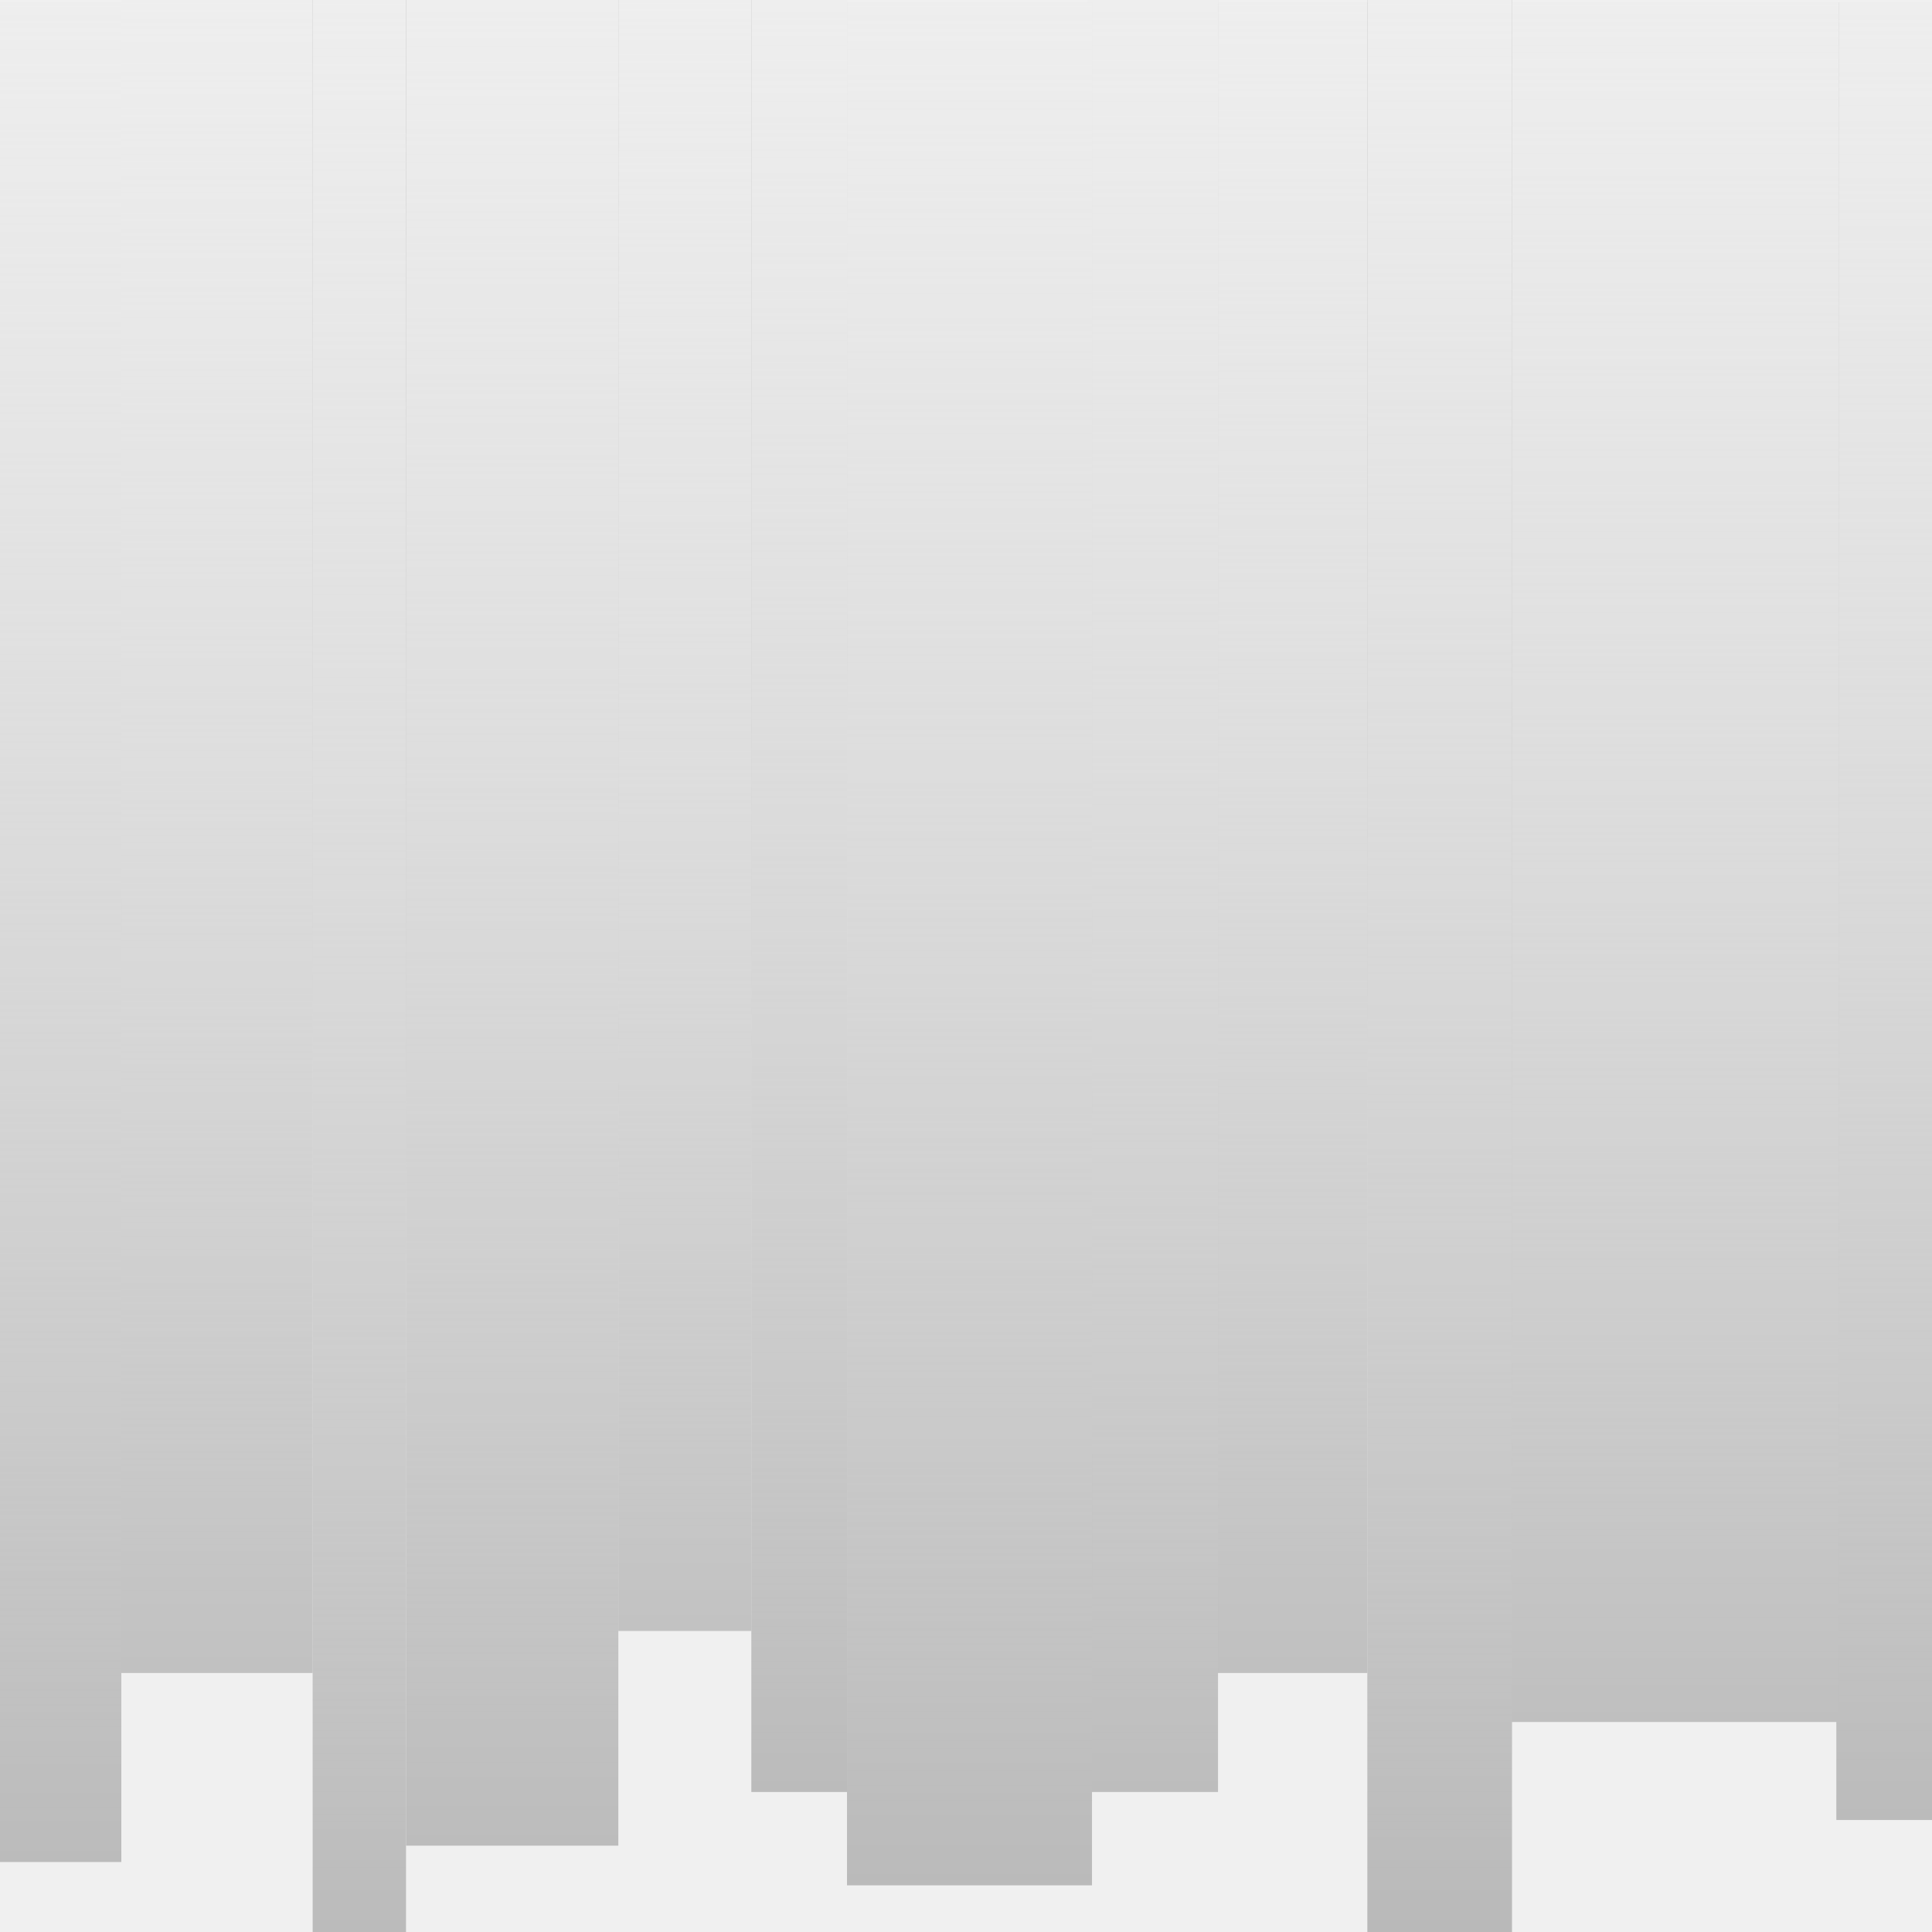
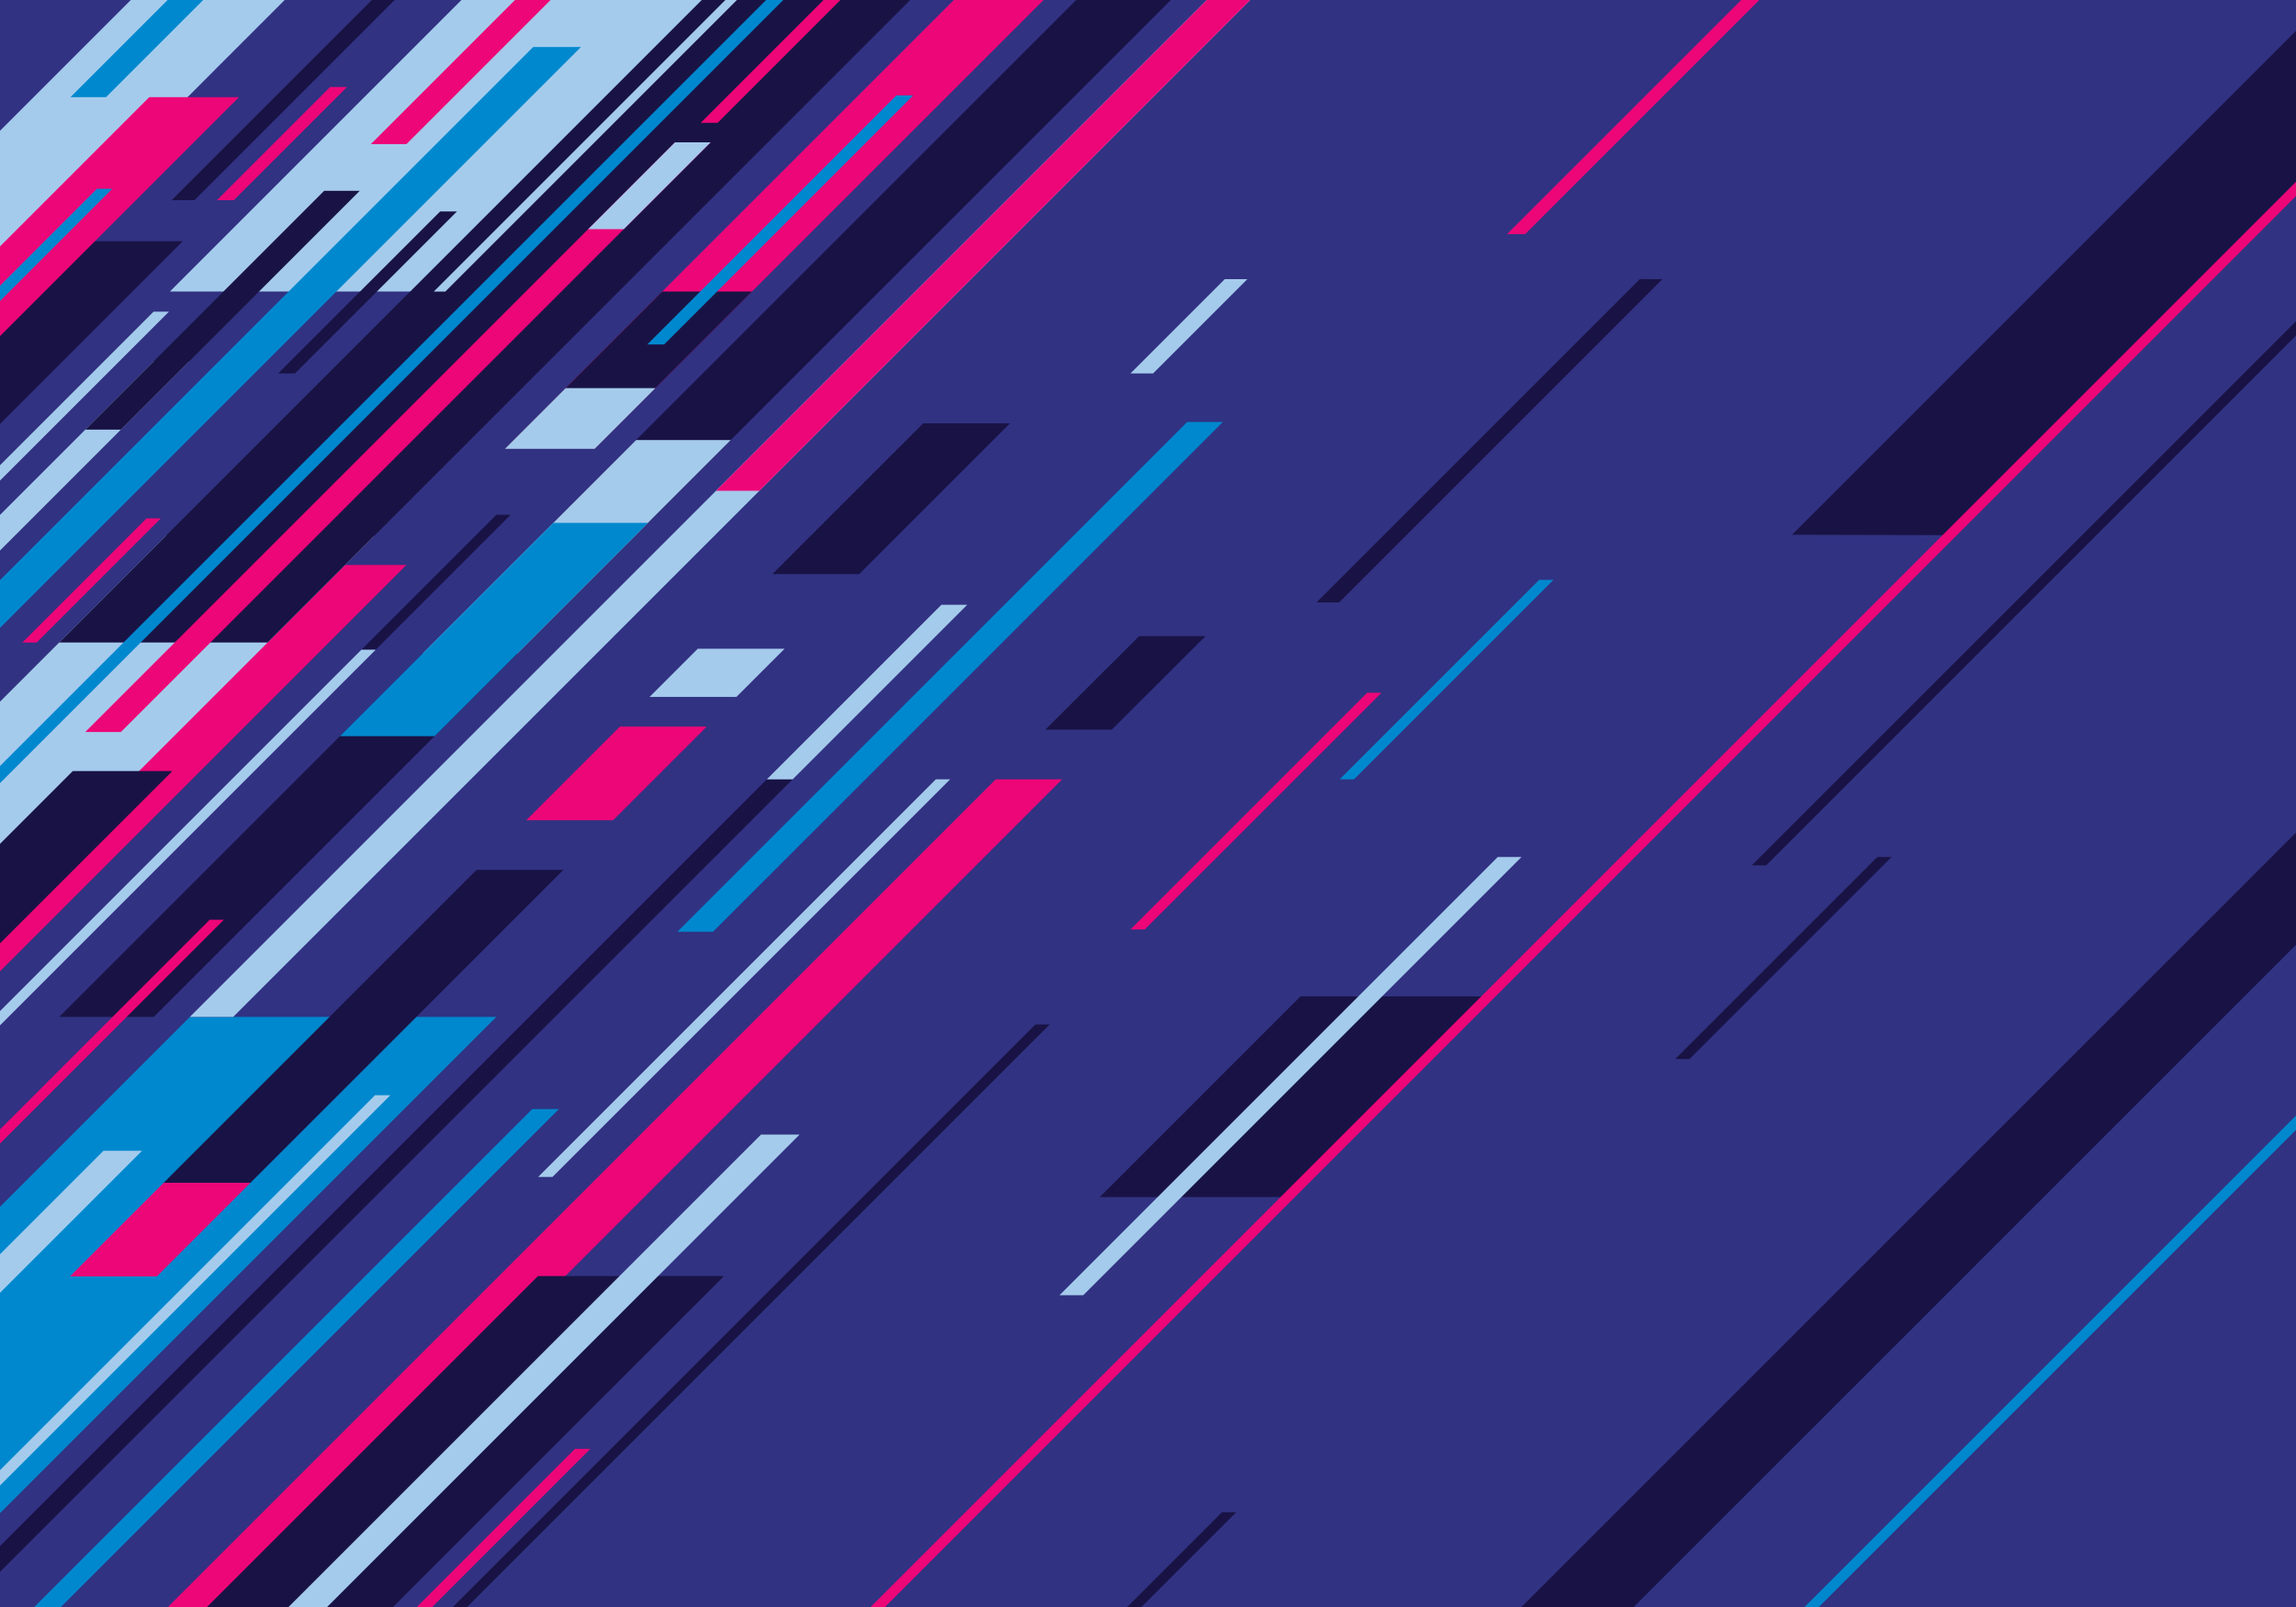
- <svg xmlns="http://www.w3.org/2000/svg" width="828" height="828" viewBox="0 0 828 828" fill="none">
-   <g clip-path="url(#clip0)">
-     <rect x="787" y="1" width="72" height="779" fill="#BBBBBB" />
-     <rect x="787" y="1" width="72" height="779" fill="url(#paint0_linear)" />
-     <rect x="647" y="1" width="141" height="737" fill="#BFBFBF" />
-     <rect x="647" y="1" width="141" height="737" fill="url(#paint1_linear)" />
-     <rect x="586" width="62" height="828" fill="#B9B9B9" />
-     <rect x="586" width="62" height="828" fill="url(#paint2_linear)" />
-     <rect x="520" y="1" width="66" height="716" fill="#C0C0C0" />
-     <rect x="520" y="1" width="66" height="716" fill="url(#paint3_linear)" />
-     <rect x="466" width="56" height="768" fill="#BDBDBD" />
-     <rect x="466" width="56" height="768" fill="url(#paint4_linear)" />
-     <rect x="363" y="1" width="105" height="807" fill="#BABABA" />
-     <rect x="363" y="1" width="105" height="807" fill="url(#paint5_linear)" />
-     <rect x="322" width="41" height="768" fill="#BBBBBB" />
-     <rect x="322" width="41" height="768" fill="url(#paint6_linear)" />
-     <rect x="265" width="57" height="699" fill="#C2C2C2" />
-     <rect x="265" width="57" height="699" fill="url(#paint7_linear)" />
-     <rect x="174" width="91" height="791" fill="#BCBCBC" />
-     <rect x="174" width="91" height="791" fill="url(#paint8_linear)" />
-     <rect x="134" width="40" height="828" fill="#BBBBBB" />
-     <rect x="134" width="40" height="828" fill="url(#paint9_linear)" />
-     <rect x="52" width="82" height="717" fill="#C1C1C1" />
-     <rect x="52" width="82" height="717" fill="url(#paint10_linear)" />
-     <rect x="-12" y="1" width="64" height="797" fill="#BBBBBB" />
-     <rect x="-12" y="1" width="64" height="797" fill="url(#paint11_linear)" />
-   </g>
-   <defs>
-     <linearGradient id="paint0_linear" x1="823" y1="1" x2="823" y2="780" gradientUnits="userSpaceOnUse">
-       <stop stop-color="#EEEEEE" />
-       <stop offset="1" stop-color="white" stop-opacity="0" />
-     </linearGradient>
-     <linearGradient id="paint1_linear" x1="717.5" y1="1" x2="717.5" y2="738" gradientUnits="userSpaceOnUse">
-       <stop stop-color="#EEEEEE" />
-       <stop offset="1" stop-color="white" stop-opacity="0" />
-     </linearGradient>
-     <linearGradient id="paint2_linear" x1="617" y1="0" x2="617" y2="828" gradientUnits="userSpaceOnUse">
-       <stop stop-color="#EEEEEE" />
-       <stop offset="1" stop-color="white" stop-opacity="0" />
-     </linearGradient>
-     <linearGradient id="paint3_linear" x1="553" y1="1" x2="553" y2="717" gradientUnits="userSpaceOnUse">
-       <stop stop-color="#EEEEEE" />
-       <stop offset="1" stop-color="white" stop-opacity="0" />
-     </linearGradient>
-     <linearGradient id="paint4_linear" x1="494" y1="0" x2="494" y2="768" gradientUnits="userSpaceOnUse">
-       <stop stop-color="#EEEEEE" />
-       <stop offset="1" stop-color="white" stop-opacity="0" />
-     </linearGradient>
-     <linearGradient id="paint5_linear" x1="415.5" y1="1" x2="415.5" y2="808" gradientUnits="userSpaceOnUse">
-       <stop stop-color="#EEEEEE" />
-       <stop offset="1" stop-color="white" stop-opacity="0" />
-     </linearGradient>
-     <linearGradient id="paint6_linear" x1="342.5" y1="0" x2="342.5" y2="768" gradientUnits="userSpaceOnUse">
-       <stop stop-color="#EEEEEE" />
-       <stop offset="1" stop-color="white" stop-opacity="0" />
-     </linearGradient>
-     <linearGradient id="paint7_linear" x1="293.5" y1="0" x2="293.5" y2="699" gradientUnits="userSpaceOnUse">
-       <stop stop-color="#EEEEEE" />
-       <stop offset="1" stop-color="white" stop-opacity="0" />
-     </linearGradient>
-     <linearGradient id="paint8_linear" x1="219.5" y1="0" x2="219.5" y2="791" gradientUnits="userSpaceOnUse">
-       <stop stop-color="#EEEEEE" />
-       <stop offset="1" stop-color="white" stop-opacity="0" />
-     </linearGradient>
-     <linearGradient id="paint9_linear" x1="154" y1="0" x2="154" y2="828" gradientUnits="userSpaceOnUse">
-       <stop stop-color="#EEEEEE" />
-       <stop offset="1" stop-color="white" stop-opacity="0" />
-     </linearGradient>
-     <linearGradient id="paint10_linear" x1="93" y1="0" x2="93" y2="717" gradientUnits="userSpaceOnUse">
-       <stop stop-color="#EEEEEE" />
-       <stop offset="1" stop-color="white" stop-opacity="0" />
-     </linearGradient>
-     <linearGradient id="paint11_linear" x1="20" y1="1" x2="20" y2="798" gradientUnits="userSpaceOnUse">
-       <stop stop-color="#EEEEEE" />
-       <stop offset="1" stop-color="white" stop-opacity="0" />
-     </linearGradient>
-     <clipPath id="clip0">
-       <rect width="828" height="828" fill="white" />
-     </clipPath>
-   </defs>
+ <svg xmlns="http://www.w3.org/2000/svg" width="1400" height="980">
+   <path fill="#313282" d="M0 0h1400v980H0z" />
+   <path fill="#191345" d="M1400 18.791l-307.338 307.336 93.9.227L1400 112.911zM0 147.112h111.441L0 258.556z" />
+   <path fill="#ED0677" d="M0 537.609L193.072 344.54h54.72L0 592.332z" />
+   <path fill="#A5CBEC" d="M0 427.896L101.106 326.79h127.112L0 555.008zM470.775 0L292.977 177.8l-189.395-.009L281.372 0z" />
+   <path fill="#ED0677" d="M102.395 980l504.73-504.728h40.488L142.885 980z" />
+   <path fill="#191345" d="M694.59 387.931l-57.165 57.041h40.488l57.167-57.041z" />
+   <path fill="#ED0677" d="M636.319 0l-273.74 273.742h-54.722L581.598 0z" />
+   <path fill="#191345" d="M458.522 177.797l-95.943 95.945h-54.722l95.949-95.948z" />
+   <path fill="#A5CBEC" d="M399.627 236.694l-37.048 37.048h-54.722l37.053-37.052z" />
+   <path fill="#191345" d="M0 942.84l467.571-467.568h15.754L0 958.596z" />
+   <path fill="#A5CBEC" d="M483.325 475.272h-15.754l106.461-106.459h15.754z" />
+   <path fill="#0088CE" d="M0 353.78L325.116 28.663h29.132L0 382.912zM0 922.77V735.949l115.807-115.803 186.82.002z" />
+   <path fill="#191345" d="M713.924 0L93.779 620.146H36.083L656.229 0zM126.203 980L328.03 778.173h113.458L239.661 980zM670.583 730.006L792.94 607.647h113.458L784.041 730.006z" />
+   <path fill="#0088CE" d="M324.535 676.343L20.879 980h16.255l303.657-303.657z" />
+   <path fill="#A5CBEC" d="M445.563 268.362L315.481 398.446l-57.696-.003 130.082-130.081zM762.318 0L142.174 620.146h-26.417L735.901 0z" />
+   <path fill="#ED0677" d="M762.318 0L463.033 299.288h-26.417L735.901 0z" />
+   <path fill="#A5CBEC" d="M660.499 789.874l267.233-267.235h-14.474L646.019 789.874zM175.928 980l288.095-288.092h23.52L199.449 980zM0 314.012l93.831-93.829h21.709L0 335.723z" />
+   <path fill="#191345" d="M240.621 0L118.543 122.08H104.68L226.759 0zM555.008 0L163.192 391.819l-127.109-.007L427.896 0z" />
+   <path fill="#A5CBEC" d="M79.762 0L0 79.765v93.839L173.601 0z" />
+   <path fill="#ED0677" d="M433.316 86.791L73.708 446.4h-21.71l359.61-359.609zM842.354 422.465L698.03 566.789h-8.714l144.323-144.324z" />
+   <path fill="#191345" d="M276.105 980h8.714l355.27-355.271h-8.715zM1400 195.91l-331.836 331.836h8.715L1400 204.625zM1144.666 522.639l-123.207 123.208h8.715l123.207-123.208zM687.306 980h8.715l57.774-57.775h-8.715z" />
+   <path fill="#ED0677" d="M539.568 980L1400 119.568v-8.714L530.855 980z" />
+   <path fill="#0088CE" d="M1400 689.025v-8.713L1100.312 980h8.713z" />
+   <path fill="#ED0677" d="M512.441 0l-74.873 74.878h-10.26L502.182 0z" />
+   <path fill="#0088CE" d="M404.958 210.059H394.7L546.588 58.17h10.259z" />
+   <path fill="#191345" d="M179.852 227.732h-10.259l98.771-98.771h10.259z" />
+   <path fill="#ED0677" d="M142.535 122.08h-10.259l69.043-69.045h10.259z" />
+   <path fill="#A5CBEC" d="M579.326 475.272L336.878 717.721h-8.713l242.447-242.449z" />
+   <path fill="#0088CE" d="M825.58 475.272l121.65-121.649h-8.712L816.867 475.272z" />
+   <path fill="#191345" d="M311.365 313.935l-82.278 82.279h-8.714l82.278-82.279z" />
+   <path fill="#A5CBEC" d="M0 625.301l229.087-229.087h-8.714L0 616.587z" />
+   <path fill="#ED0677" d="M13.664 391.812l75.682-75.681h8.713l-75.683 75.681z" />
+   <path fill="#A5CBEC" d="M433.316 86.791l-52.952 52.958h-21.711l52.955-52.958z" />
+   <path fill="#0088CE" d="M745.626 257.337l-310.89 310.89h-21.71l310.892-310.89z" />
+   <path fill="#191345" d="M1013.635 170.254L816.51 367.378h-13.767L999.87 170.254z" />
+   <path fill="#A5CBEC" d="M760.568 170.254l-57.486 57.485h-13.766l57.487-57.485z" />
+   <path fill="#ED0677" d="M1072.748 0L929.994 142.755h-11.033L1061.717 0zM0 150.27l91.001-91.003h54.721L0 204.99z" />
+   <path fill="#0088CE" d="M123.901 0L64.635 59.267H42.924L102.191 0z" />
+   <path fill="#A5CBEC" d="M0 896.547l228.658-228.658h9.368L0 905.918z" />
+   <path fill="#ED0677" d="M254.153 980l96.448-96.445h9.368L263.522 980z" />
+   <path fill="#A5CBEC" d="M0 283.71l93.662-93.662h9.368L0 293.077z" />
+   <path fill="#0088CE" d="M0 174.238l59.09-59.091h9.368L0 183.604zM0 467.133L467.136 0h10.463L0 477.601z" />
+   <path fill="#191345" d="M343.569 530.469L152.71 721.332H99.741l190.864-190.863zM996.188 980L1400 576.181v-68.447L927.732 980z" />
+   <path fill="#ED0677" d="M152.708 721.332l-57.068 57.07H42.67l57.071-57.07zM430.933 443.108l-57.069 57.07h-52.969l57.07-57.07z" />
+   <path fill="#A5CBEC" d="M478.426 395.616l-29.381 29.383h-52.969l29.382-29.383z" />
+   <path fill="#191345" d="M615.879 258.164l-91.947 91.947h-52.969l91.948-91.947z" />
+   <path fill="#ED0677" d="M335.724 0l-87.87 87.872h-21.711L314.014 0z" />
+   <path fill="#191345" d="M219.364 116.358L73.708 262.016h-21.71l145.657-145.658z" />
+   <path fill="#0088CE" d="M395.076 318.848L264.995 448.932h-57.697L337.38 318.848z" />
+   <path fill="#ED0677" d="M0 688.768l127.887-127.889h8.617L0 697.383z" />
+   <path fill="#A5CBEC" d="M449.336 0L271.539 177.8h-7.035L442.303 0z" />
+   <path fill="#191345" d="M0 514.607l44.4-44.403h60.712L0 575.316z" />
+   <path fill="#A5CBEC" d="M0 764.885l63.101-63.1H86.62L0 788.406z" />
</svg>
